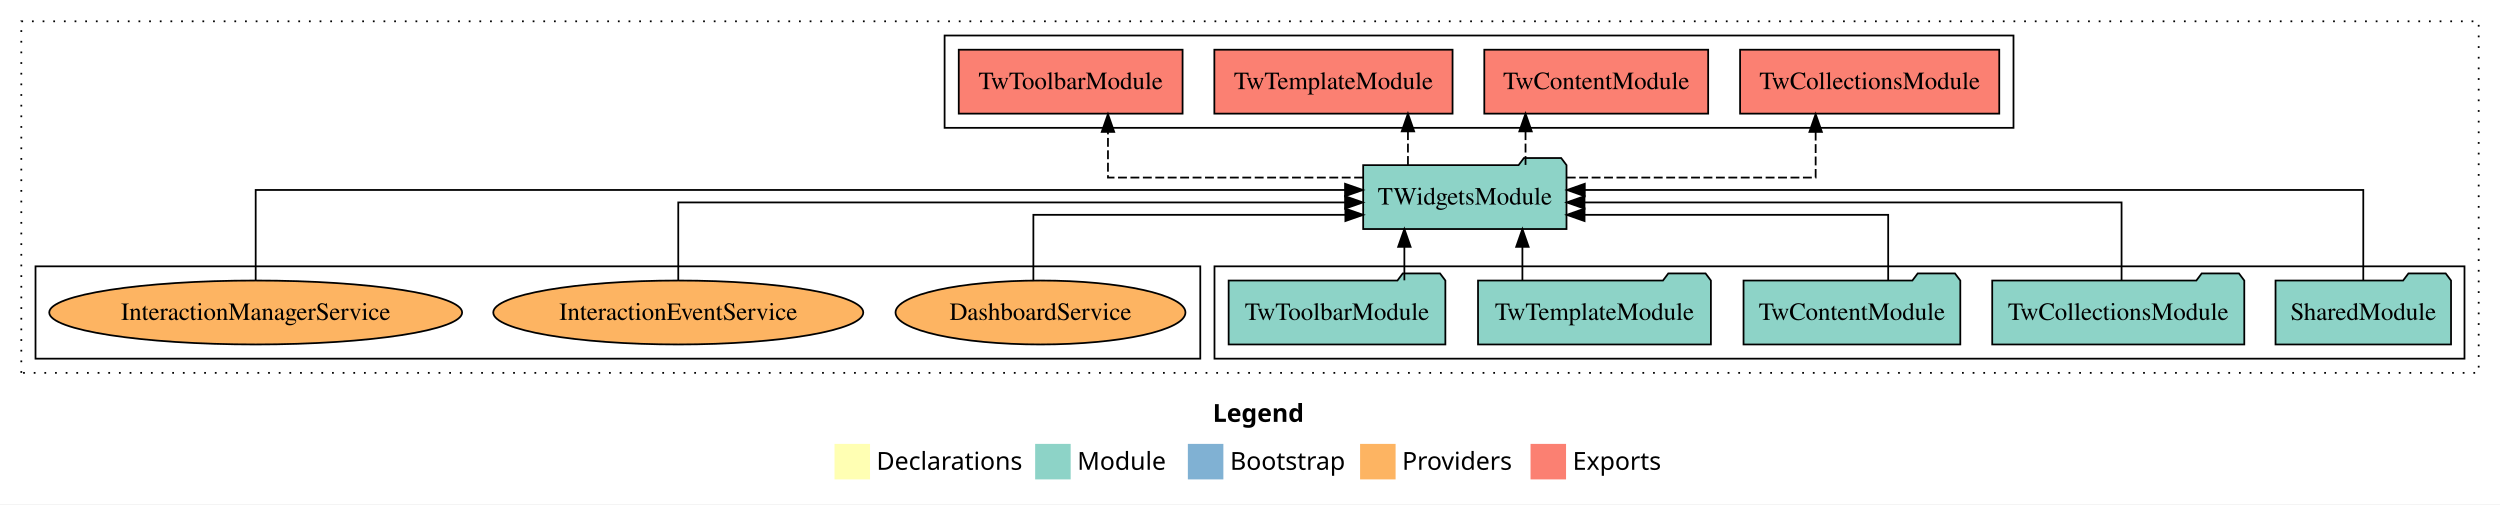
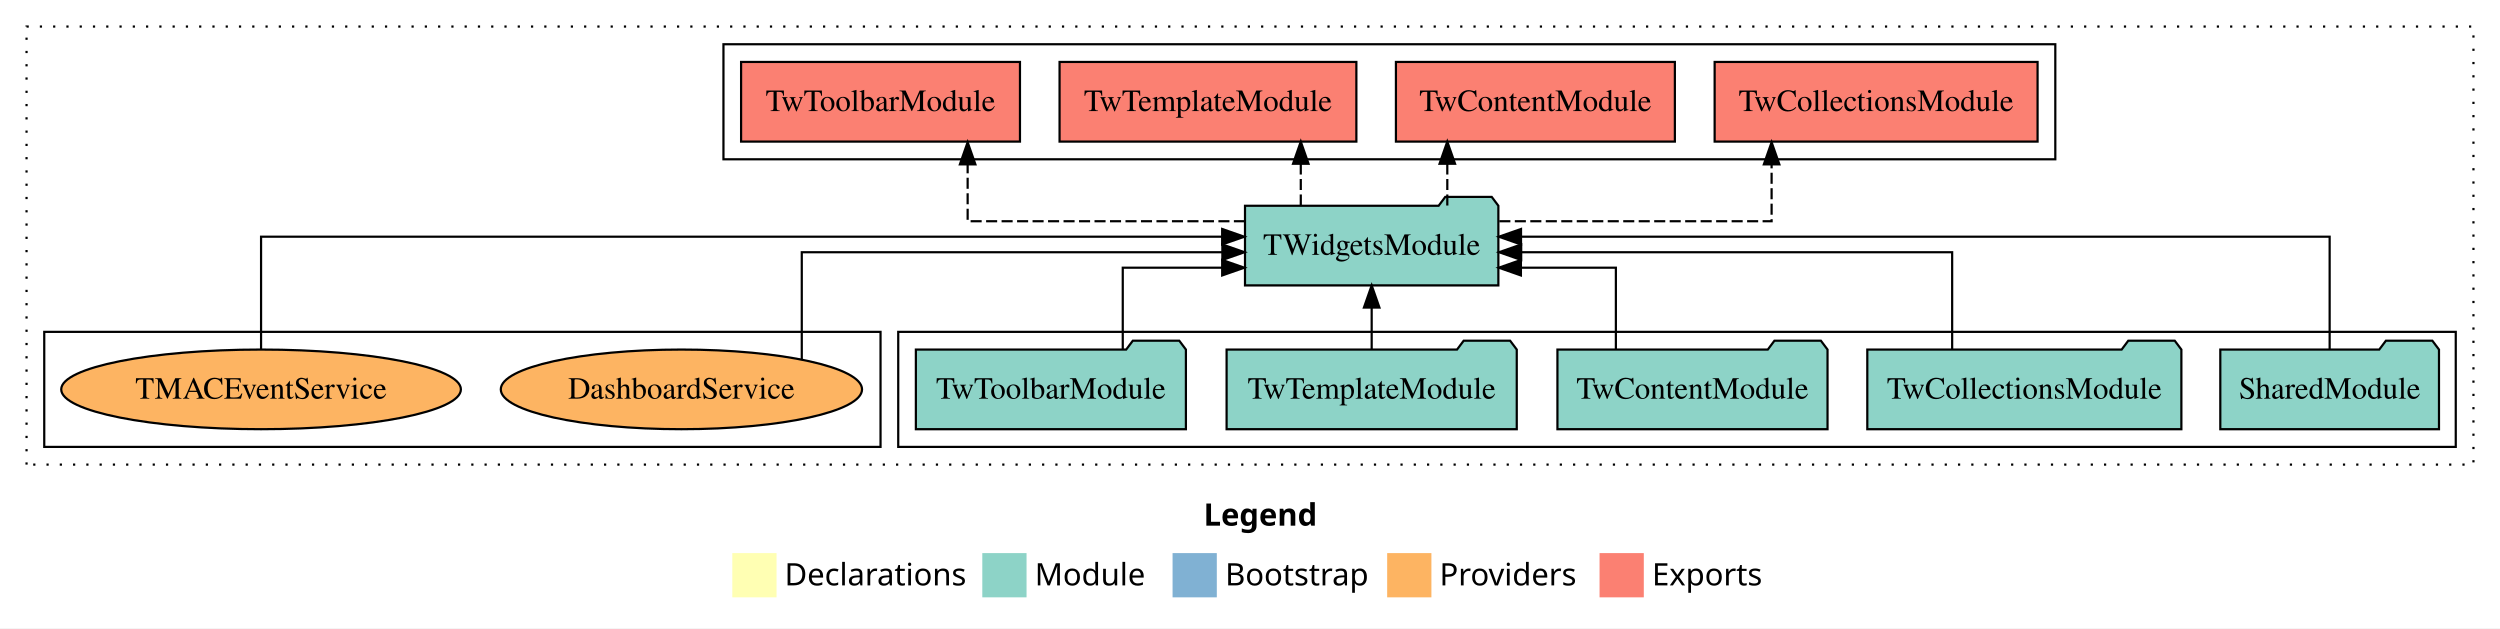
- <svg xmlns="http://www.w3.org/2000/svg" width="1408pt" height="284pt" viewBox="0.00 0.00 1408.00 284.00">
+ <svg xmlns="http://www.w3.org/2000/svg" width="1130pt" height="284pt" viewBox="0.00 0.00 1130.00 284.00">
  <g id="graph0" class="graph" transform="scale(1 1) rotate(0) translate(4 280)">
-     <polygon fill="#ffffff" stroke="transparent" points="-4,4 -4,-280 1404,-280 1404,4 -4,4" />
-     <text text-anchor="start" x="679.009" y="-42.4" font-family="sans-serif" font-weight="bold" font-size="14.00" fill="#000000">Legend</text>
-     <polygon fill="#ffffb3" stroke="transparent" points="466,-10 466,-30 486,-30 486,-10 466,-10" />
-     <text text-anchor="start" x="489.629" y="-15.4" font-family="sans-serif" font-size="14.00" fill="#000000">  Declarations</text>
-     <polygon fill="#8dd3c7" stroke="transparent" points="579,-10 579,-30 599,-30 599,-10 579,-10" />
-     <text text-anchor="start" x="602.725" y="-15.4" font-family="sans-serif" font-size="14.00" fill="#000000">  Module</text>
-     <polygon fill="#80b1d3" stroke="transparent" points="665,-10 665,-30 685,-30 685,-10 665,-10" />
-     <text text-anchor="start" x="688.781" y="-15.4" font-family="sans-serif" font-size="14.00" fill="#000000">  Bootstrap</text>
-     <polygon fill="#fdb462" stroke="transparent" points="762,-10 762,-30 782,-30 782,-10 762,-10" />
-     <text text-anchor="start" x="785.673" y="-15.4" font-family="sans-serif" font-size="14.00" fill="#000000">  Providers</text>
-     <polygon fill="#fb8072" stroke="transparent" points="858,-10 858,-30 878,-30 878,-10 858,-10" />
-     <text text-anchor="start" x="881.726" y="-15.4" font-family="sans-serif" font-size="14.00" fill="#000000">  Exports</text>
+     <polygon fill="#ffffff" stroke="transparent" points="-4,4 -4,-280 1126,-280 1126,4 -4,4" />
+     <text text-anchor="start" x="540.009" y="-42.4" font-family="sans-serif" font-weight="bold" font-size="14.00" fill="#000000">Legend</text>
+     <polygon fill="#ffffb3" stroke="transparent" points="327,-10 327,-30 347,-30 347,-10 327,-10" />
+     <text text-anchor="start" x="350.629" y="-15.4" font-family="sans-serif" font-size="14.00" fill="#000000">  Declarations</text>
+     <polygon fill="#8dd3c7" stroke="transparent" points="440,-10 440,-30 460,-30 460,-10 440,-10" />
+     <text text-anchor="start" x="463.725" y="-15.4" font-family="sans-serif" font-size="14.00" fill="#000000">  Module</text>
+     <polygon fill="#80b1d3" stroke="transparent" points="526,-10 526,-30 546,-30 546,-10 526,-10" />
+     <text text-anchor="start" x="549.781" y="-15.4" font-family="sans-serif" font-size="14.00" fill="#000000">  Bootstrap</text>
+     <polygon fill="#fdb462" stroke="transparent" points="623,-10 623,-30 643,-30 643,-10 623,-10" />
+     <text text-anchor="start" x="646.673" y="-15.4" font-family="sans-serif" font-size="14.00" fill="#000000">  Providers</text>
+     <polygon fill="#fb8072" stroke="transparent" points="719,-10 719,-30 739,-30 739,-10 719,-10" />
+     <text text-anchor="start" x="742.726" y="-15.4" font-family="sans-serif" font-size="14.00" fill="#000000">  Exports</text>
    <g id="clust1" class="cluster">
-       <polygon fill="none" stroke="#000000" stroke-dasharray="1,5" points="8,-70 8,-268 1392,-268 1392,-70 8,-70" />
+       <polygon fill="none" stroke="#000000" stroke-dasharray="1,5" points="8,-70 8,-268 1114,-268 1114,-70 8,-70" />
    </g>
    <g id="clust3" class="cluster">
-       <polygon fill="none" stroke="#000000" points="680,-78 680,-130 1384,-130 1384,-78 680,-78" />
+       <polygon fill="none" stroke="#000000" points="402,-78 402,-130 1106,-130 1106,-78 402,-78" />
    </g>
    <g id="clust4" class="cluster">
-       <polygon fill="none" stroke="#000000" points="528,-208 528,-260 1130,-260 1130,-208 528,-208" />
+       <polygon fill="none" stroke="#000000" points="323,-208 323,-260 925,-260 925,-208 323,-208" />
    </g>
    <g id="clust6" class="cluster">
-       <polygon fill="none" stroke="#000000" points="16,-78 16,-130 672,-130 672,-78 16,-78" />
+       <polygon fill="none" stroke="#000000" points="16,-78 16,-130 394,-130 394,-78 16,-78" />
    </g>
    <g id="node1" class="node">
-       <polygon fill="#8dd3c7" stroke="#000000" points="1376.423,-122 1373.423,-126 1352.423,-126 1349.423,-122 1277.577,-122 1277.577,-86 1376.423,-86 1376.423,-122" />
-       <text text-anchor="middle" x="1327" y="-99.8" font-family="Times,serif" font-size="14.00" fill="#000000">SharedModule</text>
+       <polygon fill="#8dd3c7" stroke="#000000" points="1098.423,-122 1095.423,-126 1074.423,-126 1071.423,-122 999.577,-122 999.577,-86 1098.423,-86 1098.423,-122" />
+       <text text-anchor="middle" x="1049" y="-99.8" font-family="Times,serif" font-size="14.00" fill="#000000">SharedModule</text>
    </g>
    <g id="node6" class="node">
-       <polygon fill="#8dd3c7" stroke="#000000" points="878.258,-187 875.258,-191 854.258,-191 851.258,-187 763.742,-187 763.742,-151 878.258,-151 878.258,-187" />
-       <text text-anchor="middle" x="821" y="-164.8" font-family="Times,serif" font-size="14.00" fill="#000000">TWidgetsModule</text>
+       <polygon fill="#8dd3c7" stroke="#000000" points="673.258,-187 670.258,-191 649.258,-191 646.258,-187 558.742,-187 558.742,-151 673.258,-151 673.258,-187" />
+       <text text-anchor="middle" x="616" y="-164.8" font-family="Times,serif" font-size="14.00" fill="#000000">TWidgetsModule</text>
    </g>
    <g id="edge1" class="edge">
-       <path fill="none" stroke="#000000" d="M1327,-122.129C1327,-142.572 1327,-173 1327,-173 1327,-173 888.552,-173 888.552,-173" />
-       <polygon fill="#000000" stroke="#000000" points="888.552,-169.5 878.552,-173 888.552,-176.5 888.552,-169.5" />
+       <path fill="none" stroke="#000000" d="M1049,-122.129C1049,-142.572 1049,-173 1049,-173 1049,-173 683.499,-173 683.499,-173" />
+       <polygon fill="#000000" stroke="#000000" points="683.499,-169.5 673.499,-173 683.499,-176.5 683.499,-169.5" />
    </g>
    <g id="node2" class="node">
-       <polygon fill="#8dd3c7" stroke="#000000" points="1259.982,-122 1256.982,-126 1235.982,-126 1232.982,-122 1118.018,-122 1118.018,-86 1259.982,-86 1259.982,-122" />
-       <text text-anchor="middle" x="1189" y="-99.8" font-family="Times,serif" font-size="14.00" fill="#000000">TwCollectionsModule</text>
+       <polygon fill="#8dd3c7" stroke="#000000" points="981.982,-122 978.982,-126 957.982,-126 954.982,-122 840.018,-122 840.018,-86 981.982,-86 981.982,-122" />
+       <text text-anchor="middle" x="911" y="-99.8" font-family="Times,serif" font-size="14.00" fill="#000000">TwCollectionsModule</text>
    </g>
    <g id="edge2" class="edge">
-       <path fill="none" stroke="#000000" d="M1190.866,-122.267C1190.866,-140.555 1190.866,-166 1190.866,-166 1190.866,-166 888.386,-166 888.386,-166" />
-       <polygon fill="#000000" stroke="#000000" points="888.386,-162.5 878.386,-166 888.386,-169.5 888.386,-162.5" />
+       <path fill="none" stroke="#000000" d="M878.375,-122.267C878.375,-140.555 878.375,-166 878.375,-166 878.375,-166 683.579,-166 683.579,-166" />
+       <polygon fill="#000000" stroke="#000000" points="683.579,-162.5 673.579,-166 683.579,-169.5 683.579,-162.5" />
    </g>
    <g id="node3" class="node">
-       <polygon fill="#8dd3c7" stroke="#000000" points="1100.042,-122 1097.042,-126 1076.042,-126 1073.042,-122 977.958,-122 977.958,-86 1100.042,-86 1100.042,-122" />
-       <text text-anchor="middle" x="1039" y="-99.8" font-family="Times,serif" font-size="14.00" fill="#000000">TwContentModule</text>
+       <polygon fill="#8dd3c7" stroke="#000000" points="822.042,-122 819.042,-126 798.042,-126 795.042,-122 699.958,-122 699.958,-86 822.042,-86 822.042,-122" />
+       <text text-anchor="middle" x="761" y="-99.8" font-family="Times,serif" font-size="14.00" fill="#000000">TwContentModule</text>
    </g>
    <g id="edge3" class="edge">
-       <path fill="none" stroke="#000000" d="M1059.424,-122.009C1059.424,-138.049 1059.424,-159 1059.424,-159 1059.424,-159 888.412,-159 888.412,-159" />
-       <polygon fill="#000000" stroke="#000000" points="888.412,-155.5 878.412,-159 888.412,-162.5 888.412,-155.5" />
+       <path fill="none" stroke="#000000" d="M726.375,-122.009C726.375,-138.049 726.375,-159 726.375,-159 726.375,-159 683.451,-159 683.451,-159" />
+       <polygon fill="#000000" stroke="#000000" points="683.451,-155.5 673.451,-159 683.451,-162.5 683.451,-155.5" />
    </g>
    <g id="node4" class="node">
-       <polygon fill="#8dd3c7" stroke="#000000" points="959.577,-122 956.577,-126 935.577,-126 932.577,-122 828.423,-122 828.423,-86 959.577,-86 959.577,-122" />
-       <text text-anchor="middle" x="894" y="-99.8" font-family="Times,serif" font-size="14.00" fill="#000000">TwTemplateModule</text>
+       <polygon fill="#8dd3c7" stroke="#000000" points="681.577,-122 678.577,-126 657.577,-126 654.577,-122 550.423,-122 550.423,-86 681.577,-86 681.577,-122" />
+       <text text-anchor="middle" x="616" y="-99.8" font-family="Times,serif" font-size="14.00" fill="#000000">TwTemplateModule</text>
    </g>
    <g id="edge4" class="edge">
-       <path fill="none" stroke="#000000" d="M853.42,-122.106C853.42,-122.106 853.42,-140.991 853.42,-140.991" />
-       <polygon fill="#000000" stroke="#000000" points="849.92,-140.991 853.42,-150.991 856.92,-140.991 849.92,-140.991" />
+       <path fill="none" stroke="#000000" d="M616,-122.106C616,-122.106 616,-140.991 616,-140.991" />
+       <polygon fill="#000000" stroke="#000000" points="612.5,-140.991 616,-150.991 619.5,-140.991 612.5,-140.991" />
    </g>
    <g id="node5" class="node">
-       <polygon fill="#8dd3c7" stroke="#000000" points="810.028,-122 807.028,-126 786.028,-126 783.028,-122 687.972,-122 687.972,-86 810.028,-86 810.028,-122" />
-       <text text-anchor="middle" x="749" y="-99.8" font-family="Times,serif" font-size="14.00" fill="#000000">TwToolbarModule</text>
+       <polygon fill="#8dd3c7" stroke="#000000" points="532.028,-122 529.028,-126 508.028,-126 505.028,-122 409.972,-122 409.972,-86 532.028,-86 532.028,-122" />
+       <text text-anchor="middle" x="471" y="-99.8" font-family="Times,serif" font-size="14.00" fill="#000000">TwToolbarModule</text>
    </g>
    <g id="edge5" class="edge">
-       <path fill="none" stroke="#000000" d="M786.942,-122.106C786.942,-122.106 786.942,-140.991 786.942,-140.991" />
-       <polygon fill="#000000" stroke="#000000" points="783.443,-140.991 786.942,-150.991 790.443,-140.991 783.443,-140.991" />
+       <path fill="none" stroke="#000000" d="M503.488,-122.009C503.488,-138.049 503.488,-159 503.488,-159 503.488,-159 548.425,-159 548.425,-159" />
+       <polygon fill="#000000" stroke="#000000" points="548.425,-162.5 558.425,-159 548.425,-155.5 548.425,-162.5" />
    </g>
    <g id="node7" class="node">
-       <polygon fill="#fb8072" stroke="#000000" points="1121.983,-252 976.017,-252 976.017,-216 1121.983,-216 1121.983,-252" />
-       <text text-anchor="middle" x="1049" y="-229.8" font-family="Times,serif" font-size="14.00" fill="#000000">TwCollectionsModule </text>
+       <polygon fill="#fb8072" stroke="#000000" points="916.983,-252 771.017,-252 771.017,-216 916.983,-216 916.983,-252" />
+       <text text-anchor="middle" x="844" y="-229.8" font-family="Times,serif" font-size="14.00" fill="#000000">TwCollectionsModule </text>
    </g>
    <g id="edge6" class="edge">
-       <path fill="none" stroke="#000000" stroke-dasharray="5,2" d="M878.413,-180C936.748,-180 1018.576,-180 1018.576,-180 1018.576,-180 1018.576,-205.718 1018.576,-205.718" />
-       <polygon fill="#000000" stroke="#000000" points="1015.077,-205.718 1018.576,-215.718 1022.077,-205.718 1015.077,-205.718" />
+       <path fill="none" stroke="#000000" stroke-dasharray="5,2" d="M673.692,-180C726.594,-180 796.765,-180 796.765,-180 796.765,-180 796.765,-205.718 796.765,-205.718" />
+       <polygon fill="#000000" stroke="#000000" points="793.265,-205.718 796.765,-215.718 800.265,-205.718 793.265,-205.718" />
    </g>
    <g id="node8" class="node">
-       <polygon fill="#fb8072" stroke="#000000" points="958.041,-252 831.959,-252 831.959,-216 958.041,-216 958.041,-252" />
-       <text text-anchor="middle" x="895" y="-229.8" font-family="Times,serif" font-size="14.00" fill="#000000">TwContentModule </text>
+       <polygon fill="#fb8072" stroke="#000000" points="753.041,-252 626.959,-252 626.959,-216 753.041,-216 753.041,-252" />
+       <text text-anchor="middle" x="690" y="-229.8" font-family="Times,serif" font-size="14.00" fill="#000000">TwContentModule </text>
    </g>
    <g id="edge7" class="edge">
-       <path fill="none" stroke="#000000" stroke-dasharray="5,2" d="M855.179,-187.106C855.179,-187.106 855.179,-205.991 855.179,-205.991" />
-       <polygon fill="#000000" stroke="#000000" points="851.679,-205.991 855.179,-215.991 858.679,-205.991 851.679,-205.991" />
+       <path fill="none" stroke="#000000" stroke-dasharray="5,2" d="M650.179,-187.106C650.179,-187.106 650.179,-205.991 650.179,-205.991" />
+       <polygon fill="#000000" stroke="#000000" points="646.679,-205.991 650.179,-215.991 653.679,-205.991 646.679,-205.991" />
    </g>
    <g id="node9" class="node">
-       <polygon fill="#fb8072" stroke="#000000" points="814.078,-252 679.922,-252 679.922,-216 814.078,-216 814.078,-252" />
-       <text text-anchor="middle" x="747" y="-229.8" font-family="Times,serif" font-size="14.00" fill="#000000">TwTemplateModule </text>
+       <polygon fill="#fb8072" stroke="#000000" points="609.078,-252 474.922,-252 474.922,-216 609.078,-216 609.078,-252" />
+       <text text-anchor="middle" x="542" y="-229.8" font-family="Times,serif" font-size="14.00" fill="#000000">TwTemplateModule </text>
    </g>
    <g id="edge8" class="edge">
-       <path fill="none" stroke="#000000" stroke-dasharray="5,2" d="M788.955,-187.106C788.955,-187.106 788.955,-205.991 788.955,-205.991" />
-       <polygon fill="#000000" stroke="#000000" points="785.455,-205.991 788.955,-215.991 792.455,-205.991 785.455,-205.991" />
+       <path fill="none" stroke="#000000" stroke-dasharray="5,2" d="M583.955,-187.106C583.955,-187.106 583.955,-205.991 583.955,-205.991" />
+       <polygon fill="#000000" stroke="#000000" points="580.455,-205.991 583.955,-215.991 587.455,-205.991 580.455,-205.991" />
    </g>
    <g id="node10" class="node">
-       <polygon fill="#fb8072" stroke="#000000" points="662.027,-252 535.973,-252 535.973,-216 662.027,-216 662.027,-252" />
-       <text text-anchor="middle" x="599" y="-229.8" font-family="Times,serif" font-size="14.00" fill="#000000">TwToolbarModule </text>
+       <polygon fill="#fb8072" stroke="#000000" points="457.027,-252 330.973,-252 330.973,-216 457.027,-216 457.027,-252" />
+       <text text-anchor="middle" x="394" y="-229.8" font-family="Times,serif" font-size="14.00" fill="#000000">TwToolbarModule </text>
    </g>
    <g id="edge9" class="edge">
-       <path fill="none" stroke="#000000" stroke-dasharray="5,2" d="M763.672,-180C704.263,-180 620.005,-180 620.005,-180 620.005,-180 620.005,-205.718 620.005,-205.718" />
-       <polygon fill="#000000" stroke="#000000" points="616.505,-205.718 620.005,-215.718 623.505,-205.718 616.505,-205.718" />
+       <path fill="none" stroke="#000000" stroke-dasharray="5,2" d="M558.717,-180C505.159,-180 433.375,-180 433.375,-180 433.375,-180 433.375,-205.718 433.375,-205.718" />
+       <polygon fill="#000000" stroke="#000000" points="429.875,-205.718 433.375,-215.718 436.875,-205.718 429.875,-205.718" />
    </g>
    <g id="node11" class="node">
-       <ellipse fill="#fdb462" stroke="#000000" cx="582" cy="-104" rx="81.642" ry="18" />
-       <text text-anchor="middle" x="582" y="-99.8" font-family="Times,serif" font-size="14.00" fill="#000000">DashboardService</text>
+       <ellipse fill="#fdb462" stroke="#000000" cx="304" cy="-104" rx="81.642" ry="18" />
+       <text text-anchor="middle" x="304" y="-99.8" font-family="Times,serif" font-size="14.00" fill="#000000">DashboardService</text>
    </g>
    <g id="edge10" class="edge">
-       <path fill="none" stroke="#000000" d="M577.995,-122.009C577.995,-138.049 577.995,-159 577.995,-159 577.995,-159 753.719,-159 753.719,-159" />
-       <polygon fill="#000000" stroke="#000000" points="753.719,-162.5 763.719,-159 753.719,-155.5 753.719,-162.5" />
+       <path fill="none" stroke="#000000" d="M358.404,-117.453C358.404,-135.688 358.404,-166 358.404,-166 358.404,-166 548.511,-166 548.511,-166" />
+       <polygon fill="#000000" stroke="#000000" points="548.511,-169.5 558.511,-166 548.511,-162.5 548.511,-169.5" />
    </g>
    <g id="node12" class="node">
-       <ellipse fill="#fdb462" stroke="#000000" cx="378" cy="-104" rx="104.19" ry="18" />
-       <text text-anchor="middle" x="378" y="-99.8" font-family="Times,serif" font-size="14.00" fill="#000000">InteractionEventService</text>
+       <ellipse fill="#fdb462" stroke="#000000" cx="114" cy="-104" rx="90.328" ry="18" />
+       <text text-anchor="middle" x="114" y="-99.8" font-family="Times,serif" font-size="14.00" fill="#000000">TMACEventService</text>
    </g>
    <g id="edge11" class="edge">
-       <path fill="none" stroke="#000000" d="M378,-122.267C378,-140.555 378,-166 378,-166 378,-166 753.54,-166 753.54,-166" />
-       <polygon fill="#000000" stroke="#000000" points="753.54,-169.5 763.54,-166 753.54,-162.5 753.54,-169.5" />
-     </g>
-     <g id="node13" class="node">
-       <ellipse fill="#fdb462" stroke="#000000" cx="140" cy="-104" rx="116.268" ry="18" />
-       <text text-anchor="middle" x="140" y="-99.8" font-family="Times,serif" font-size="14.00" fill="#000000">InteractionManagerService</text>
-     </g>
-     <g id="edge12" class="edge">
-       <path fill="none" stroke="#000000" d="M140,-122.129C140,-142.572 140,-173 140,-173 140,-173 753.525,-173 753.525,-173" />
-       <polygon fill="#000000" stroke="#000000" points="753.525,-176.5 763.525,-173 753.525,-169.5 753.525,-176.5" />
+       <path fill="none" stroke="#000000" d="M114,-122.129C114,-142.572 114,-173 114,-173 114,-173 548.414,-173 548.414,-173" />
+       <polygon fill="#000000" stroke="#000000" points="548.414,-176.5 558.414,-173 548.414,-169.5 548.414,-176.5" />
    </g>
  </g>
</svg>
